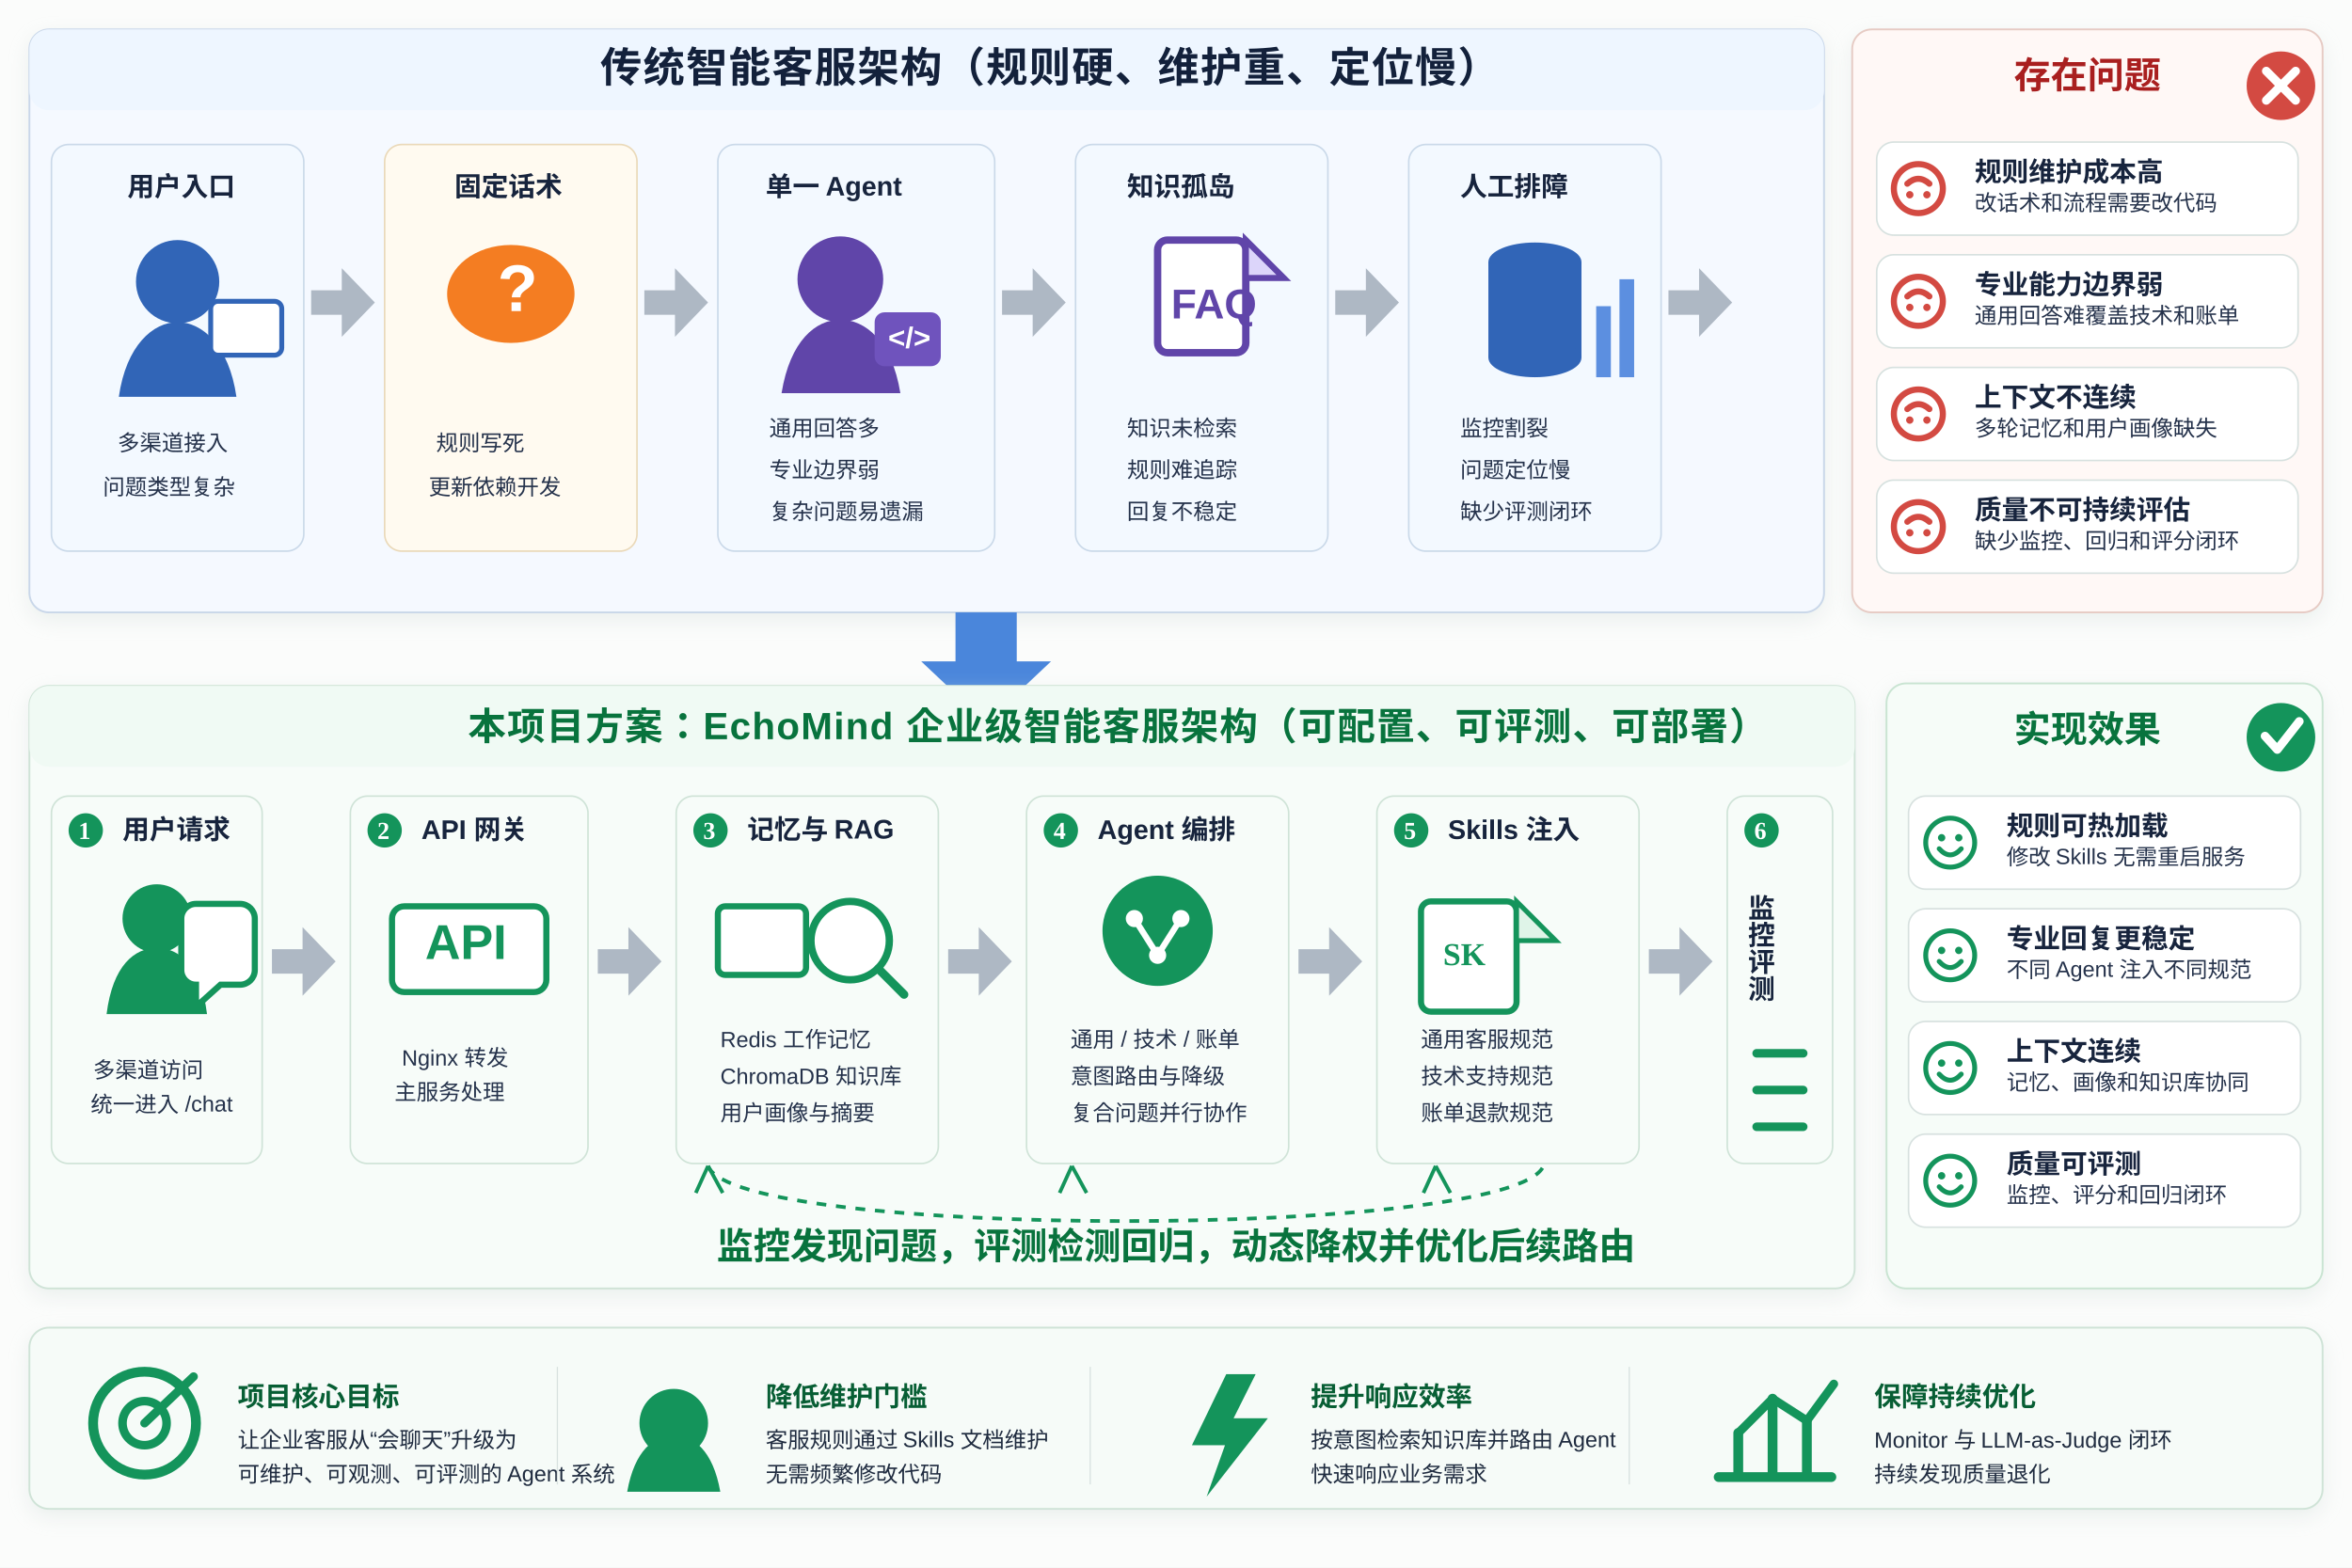
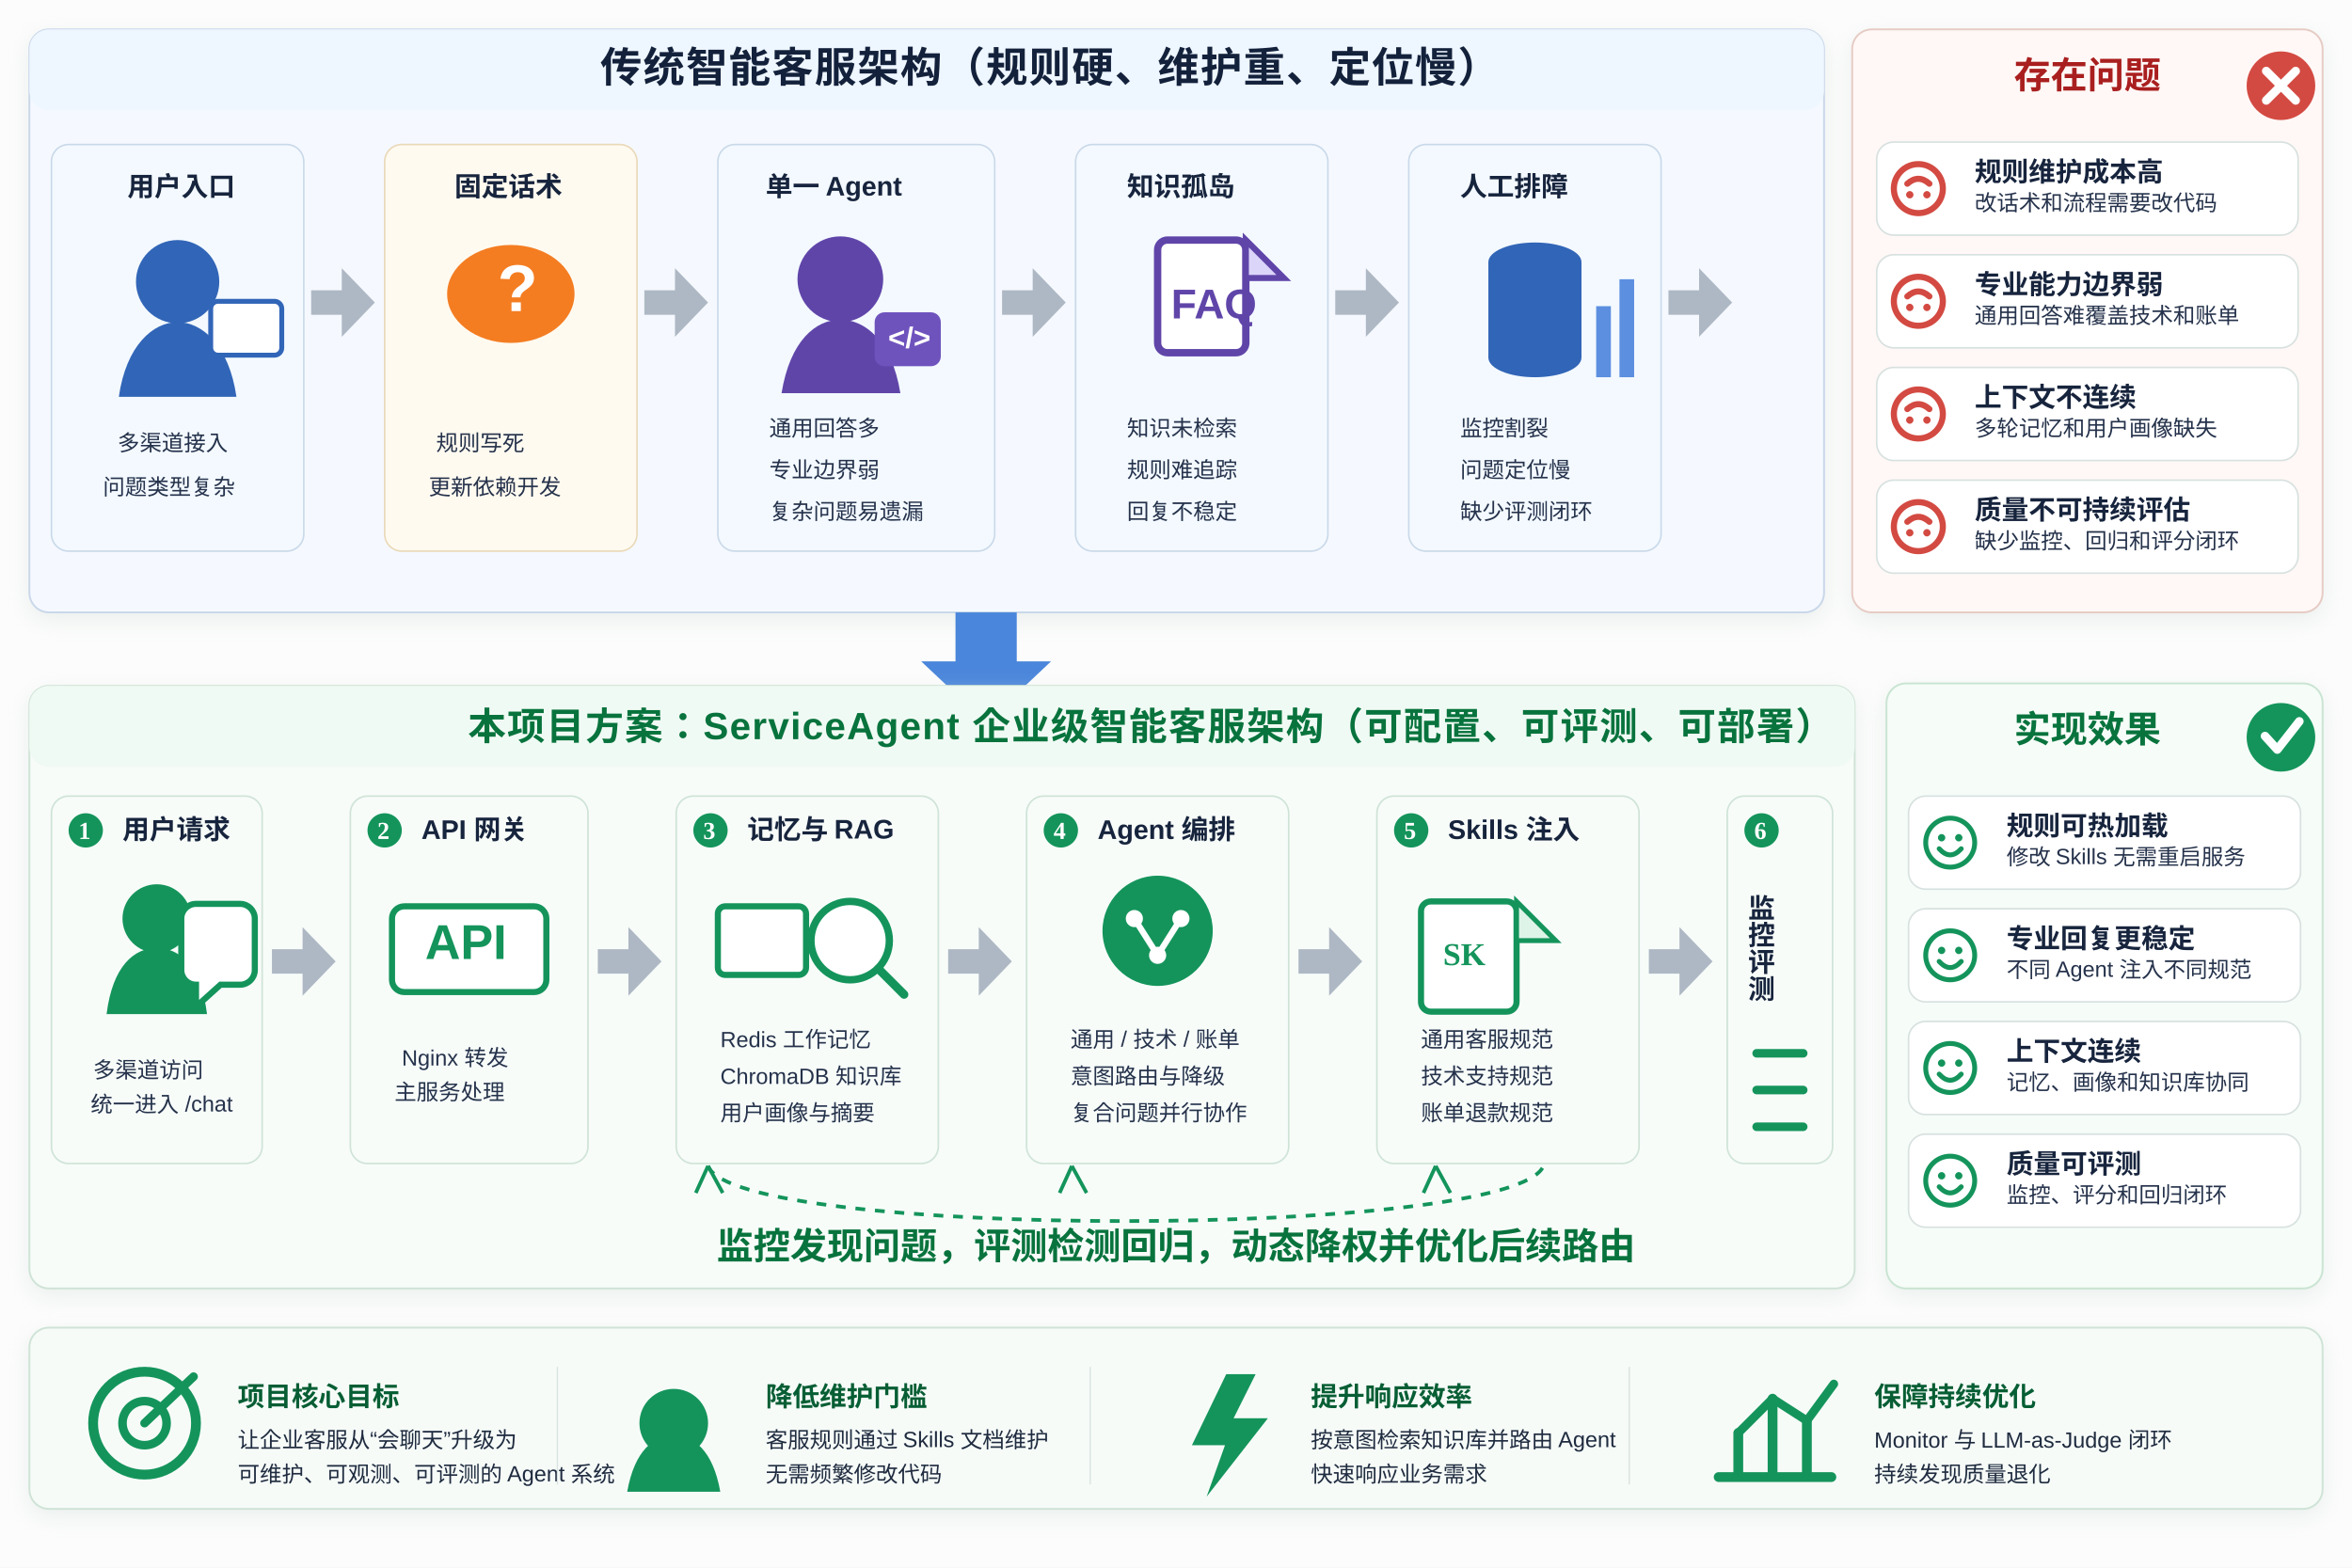
<svg xmlns="http://www.w3.org/2000/svg" width="1920" height="1280" viewBox="0 0 1920 1280">
  <defs>
    <style>
      .bg { fill: #fbfcfb; }
      .top-panel { fill: #f5f9ff; stroke: #c9d7e9; stroke-width: 1.5; rx: 16; }
      .main-panel { fill: #f7fcf9; stroke: #cfe3d7; stroke-width: 1.5; rx: 16; }
      .side-red { fill: #fff8f6; stroke: #e6cbc4; stroke-width: 1.5; rx: 16; }
      .side-green { fill: #f6fcf8; stroke: #c9e4d2; stroke-width: 1.5; rx: 16; }
      .goal-panel { fill: #f6fbf8; stroke: #cfe3d7; stroke-width: 1.5; rx: 16; }
      .card { fill: #ffffff; stroke: #d7e1df; stroke-width: 1.3; rx: 14; }
      .card-blue { fill: #f3f9ff; stroke: #cad9e9; }
      .card-warm { fill: #fffaf0; stroke: #ead9b9; }
      .card-green { fill: #f7fcf9; stroke: #cfe3d7; }
      .title { font: 800 34px "PingFang SC", "Microsoft YaHei", Arial, sans-serif; fill: #13213b; letter-spacing: 1px; }
      .section-title { font: 800 31px "PingFang SC", "Microsoft YaHei", Arial, sans-serif; fill: #08733d; letter-spacing: 1px; }
      .red-title { font: 800 30px "PingFang SC", "Microsoft YaHei", Arial, sans-serif; fill: #a91f1f; }
      .green-title { font: 800 30px "PingFang SC", "Microsoft YaHei", Arial, sans-serif; fill: #08733d; }
      .label { font: 800 22px "PingFang SC", "Microsoft YaHei", Arial, sans-serif; fill: #17243d; }
      .small { font: 500 18px "PingFang SC", "Microsoft YaHei", Arial, sans-serif; fill: #25324b; }
      .muted { font: 500 16px "PingFang SC", "Microsoft YaHei", Arial, sans-serif; fill: #657284; }
      .bullet { font: 500 17px "PingFang SC", "Microsoft YaHei", Arial, sans-serif; fill: #1f2b3f; }
      .goal-title { font: 800 22px "PingFang SC", "Microsoft YaHei", Arial, sans-serif; fill: #075e34; }
      .goal-text { font: 500 18px "PingFang SC", "Microsoft YaHei", Arial, sans-serif; fill: #1f2b3f; }
      .arrow { fill: #aeb8c4; }
      .down-arrow { fill: #4a86db; }
      .green { fill: #14945b; }
      .green-stroke { stroke: #14945b; stroke-width: 7; fill: none; stroke-linecap: round; stroke-linejoin: round; }
      .blue { fill: #3165b7; }
      .purple { fill: #6045a9; }
      .orange { fill: #f47d22; }
      .red { fill: #d34a42; }
      .red-stroke { stroke: #d34a42; stroke-width: 5; fill: none; stroke-linecap: round; }
      .soft-shadow { filter: url(#shadow); }
    </style>
    <filter id="shadow" x="-20%" y="-20%" width="140%" height="140%">
      <feDropShadow dx="0" dy="6" stdDeviation="8" flood-color="#d8e1df" flood-opacity="0.45" />
    </filter>
  </defs>
  <rect class="bg" width="1920" height="1280" />
  <rect class="top-panel soft-shadow" x="24" y="24" width="1465" height="476" />
  <rect x="24" y="24" width="1465" height="66" fill="#eef6ff" rx="16" />
  <text class="title" x="490" y="67">传统智能客服架构（规则硬、维护重、定位慢）</text>
  <g transform="translate(42,118)">
    <rect class="card card-blue" width="206" height="332" />
    <text class="label" x="62" y="42">用户入口</text>
    <circle class="blue" cx="103" cy="112" r="34" />
    <path class="blue" d="M55 206 C61 164 83 145 103 145 C123 145 145 164 151 206 Z" />
    <rect x="130" y="128" width="58" height="44" rx="6" fill="#ffffff" stroke="#3165b7" stroke-width="4" />
    <text class="small" x="54" y="250">多渠道接入</text>
    <text class="small" x="42" y="286">问题类型复杂</text>
  </g>
  <polygon class="arrow" points="306,247 279,219 279,237 254,237 254,257 279,257 279,275" />
  <g transform="translate(314,118)">
    <rect class="card card-warm" width="206" height="332" />
    <text class="label" x="57" y="42">固定话术</text>
    <ellipse class="orange" cx="103" cy="122" rx="52" ry="40" />
    <text x="92" y="136" font-family="Arial" font-size="54" font-weight="800" fill="#ffffff">?</text>
    <text class="small" x="42" y="250">规则写死</text>
    <text class="small" x="36" y="286">更新依赖开发</text>
  </g>
  <polygon class="arrow" points="578,247 551,219 551,237 526,237 526,257 551,257 551,275" />
  <g transform="translate(586,118)">
    <rect class="card card-blue" width="226" height="332" />
    <text class="label" x="39" y="42">单一 Agent</text>
    <circle class="purple" cx="100" cy="110" r="35" />
    <path class="purple" d="M52 203 C59 160 80 143 100 143 C120 143 142 160 149 203 Z" />
    <rect x="128" y="137" width="54" height="44" rx="8" fill="#6f53bd" />
    <text x="139" y="166" font-family="Arial" font-size="24" font-weight="800" fill="#ffffff">&lt;/&gt;</text>
    <text class="small" x="42" y="238">通用回答多</text>
    <text class="small" x="42" y="272">专业边界弱</text>
    <text class="small" x="42" y="306">复杂问题易遗漏</text>
  </g>
  <polygon class="arrow" points="870,247 843,219 843,237 818,237 818,257 843,257 843,275" />
  <g transform="translate(878,118)">
    <rect class="card card-blue" width="206" height="332" />
    <text class="label" x="42" y="42">知识孤岛</text>
    <rect x="67" y="78" width="72" height="92" rx="8" fill="#ffffff" stroke="#6045a9" stroke-width="6" />
    <path d="M139 78 L170 109 L139 109 Z" fill="#dcd5fa" stroke="#6045a9" stroke-width="5" />
    <text x="78" y="142" font-family="Arial" font-size="34" font-weight="800" fill="#6045a9">FAQ</text>
    <text class="small" x="42" y="238">知识未检索</text>
    <text class="small" x="42" y="272">规则难追踪</text>
    <text class="small" x="42" y="306">回复不稳定</text>
  </g>
  <polygon class="arrow" points="1142,247 1115,219 1115,237 1090,237 1090,257 1115,257 1115,275" />
  <g transform="translate(1150,118)">
    <rect class="card card-blue" width="206" height="332" />
    <text class="label" x="42" y="42">人工排障</text>
    <ellipse class="blue" cx="103" cy="96" rx="38" ry="16" />
    <rect x="65" y="96" width="76" height="78" fill="#3165b7" />
    <ellipse class="blue" cx="103" cy="174" rx="38" ry="16" />
    <rect x="153" y="132" width="12" height="58" fill="#5c8fe0" />
    <rect x="172" y="110" width="12" height="80" fill="#5c8fe0" />
    <text class="small" x="42" y="238">监控割裂</text>
    <text class="small" x="42" y="272">问题定位慢</text>
    <text class="small" x="42" y="306">缺少评测闭环</text>
  </g>
  <polygon class="arrow" points="1414,247 1387,219 1387,237 1362,237 1362,257 1387,257 1387,275" />
  <g transform="translate(1512,24)">
    <rect class="side-red soft-shadow" width="384" height="476" />
    <text class="red-title" x="132" y="48">存在问题</text>
    <circle class="red" cx="350" cy="46" r="28" />
    <path d="M338 34 L362 58 M362 34 L338 58" stroke="#ffffff" stroke-width="7" stroke-linecap="round" />
    <g transform="translate(20,92)">
      <rect class="card" width="344" height="76" />
      <circle class="red-stroke" cx="34" cy="38" r="20" />
      <path class="red-stroke" d="M25 34 Q34 26 43 34" />
      <circle class="red" cx="27" cy="43" r="3" />
      <circle class="red" cx="41" cy="43" r="3" />
      <text class="label" x="80" y="32" fill="#7b1515">规则维护成本高</text>
      <text class="small" x="80" y="56">改话术和流程需要改代码</text>
    </g>
    <g transform="translate(20,184)">
      <rect class="card" width="344" height="76" />
      <circle class="red-stroke" cx="34" cy="38" r="20" />
      <path class="red-stroke" d="M25 34 Q34 26 43 34" />
      <circle class="red" cx="27" cy="43" r="3" />
      <circle class="red" cx="41" cy="43" r="3" />
      <text class="label" x="80" y="32" fill="#7b1515">专业能力边界弱</text>
      <text class="small" x="80" y="56">通用回答难覆盖技术和账单</text>
    </g>
    <g transform="translate(20,276)">
      <rect class="card" width="344" height="76" />
      <circle class="red-stroke" cx="34" cy="38" r="20" />
      <path class="red-stroke" d="M25 34 Q34 26 43 34" />
      <circle class="red" cx="27" cy="43" r="3" />
      <circle class="red" cx="41" cy="43" r="3" />
      <text class="label" x="80" y="32" fill="#7b1515">上下文不连续</text>
      <text class="small" x="80" y="56">多轮记忆和用户画像缺失</text>
    </g>
    <g transform="translate(20,368)">
      <rect class="card" width="344" height="76" />
      <circle class="red-stroke" cx="34" cy="38" r="20" />
      <path class="red-stroke" d="M25 34 Q34 26 43 34" />
      <circle class="red" cx="27" cy="43" r="3" />
      <circle class="red" cx="41" cy="43" r="3" />
      <text class="label" x="80" y="32" fill="#7b1515">质量不可持续评估</text>
      <text class="small" x="80" y="56">缺少监控、回归和评分闭环</text>
    </g>
  </g>
  <polygon class="down-arrow" points="780,500 830,500 830,540 858,540 805,590 752,540 780,540" />
  <rect class="main-panel soft-shadow" x="24" y="560" width="1490" height="492" />
  <rect x="24" y="560" width="1490" height="66" fill="#f0faf4" rx="16" />
-   <text class="section-title" x="382" y="604">本项目方案：EchoMind 企业级智能客服架构（可配置、可评测、可部署）</text>
+   <text class="section-title" x="382" y="604">本项目方案：ServiceAgent 企业级智能客服架构（可配置、可评测、可部署）</text>
  <g transform="translate(42,650)">
    <rect class="card card-green" width="172" height="300" />
    <circle class="green" cx="28" cy="28" r="14" />
    <text x="22" y="35" font-size="20" font-weight="800" fill="#fff">1</text>
    <text class="label" x="58" y="35">用户请求</text>
    <circle class="green" cx="86" cy="100" r="28" />
    <path class="green" d="M45 178 C50 138 68 124 86 124 C104 124 122 138 127 178 Z" />
    <path d="M118 88 h36 a12 12 0 0 1 12 12 v42 a12 12 0 0 1 -12 12 h-16 l-20 18 v-18 h0 a12 12 0 0 1 -12 -12 v-42 a12 12 0 0 1 12 -12z" fill="#ffffff" stroke="#14945b" stroke-width="5" />
    <text class="small" x="34" y="230">多渠道访问</text>
    <text class="small" x="32" y="258">统一进入 /chat</text>
  </g>
  <polygon class="arrow" points="274,785 247,757 247,775 222,775 222,795 247,795 247,813" />
  <g transform="translate(286,650)">
    <rect class="card card-green" width="194" height="300" />
    <circle class="green" cx="28" cy="28" r="14" />
    <text x="22" y="35" font-size="20" font-weight="800" fill="#fff">2</text>
    <text class="label" x="58" y="35">API 网关</text>
    <rect x="34" y="90" width="126" height="70" rx="10" fill="#fff" stroke="#14945b" stroke-width="5" />
    <text class="green" x="61" y="133" font-family="Arial" font-size="40" font-weight="800">API</text>
    <text class="small" x="42" y="220">Nginx 转发</text>
    <text class="small" x="36" y="248">主服务处理</text>
  </g>
  <polygon class="arrow" points="540,785 513,757 513,775 488,775 488,795 513,795 513,813" />
  <g transform="translate(552,650)">
    <rect class="card card-green" width="214" height="300" />
    <circle class="green" cx="28" cy="28" r="14" />
    <text x="22" y="35" font-size="20" font-weight="800" fill="#fff">3</text>
    <text class="label" x="58" y="35">记忆与 RAG</text>
    <rect x="34" y="90" width="72" height="56" rx="6" fill="#fff" stroke="#14945b" stroke-width="5" />
    <circle cx="142" cy="118" r="32" fill="#fff" stroke="#14945b" stroke-width="6" />
    <path class="green-stroke" d="M165 141 L186 162" />
    <text class="small" x="36" y="205">Redis 工作记忆</text>
    <text class="small" x="36" y="235">ChromaDB 知识库</text>
    <text class="small" x="36" y="265">用户画像与摘要</text>
  </g>
  <polygon class="arrow" points="826,785 799,757 799,775 774,775 774,795 799,795 799,813" />
  <g transform="translate(838,650)">
    <rect class="card card-green" width="214" height="300" />
    <circle class="green" cx="28" cy="28" r="14" />
    <text x="22" y="35" font-size="20" font-weight="800" fill="#fff">4</text>
    <text class="label" x="58" y="35">Agent 编排</text>
    <circle class="green" cx="107" cy="110" r="45" />
    <circle cx="88" cy="100" r="7" fill="#fff" />
    <circle cx="126" cy="100" r="7" fill="#fff" />
    <circle cx="107" cy="130" r="7" fill="#fff" />
    <path d="M88 100 L107 130 L126 100" stroke="#fff" stroke-width="5" fill="none" />
    <text class="small" x="36" y="205">通用 / 技术 / 账单</text>
    <text class="small" x="36" y="235">意图路由与降级</text>
    <text class="small" x="36" y="265">复合问题并行协作</text>
  </g>
  <polygon class="arrow" points="1112,785 1085,757 1085,775 1060,775 1060,795 1085,795 1085,813" />
  <g transform="translate(1124,650)">
    <rect class="card card-green" width="214" height="300" />
    <circle class="green" cx="28" cy="28" r="14" />
    <text x="22" y="35" font-size="20" font-weight="800" fill="#fff">5</text>
    <text class="label" x="58" y="35">Skills 注入</text>
    <rect x="36" y="86" width="78" height="90" rx="8" fill="#fff" stroke="#14945b" stroke-width="5" />
    <path d="M114 86 L146 118 L114 118 Z" fill="#dff4e8" stroke="#14945b" stroke-width="4" />
    <text class="green" x="54" y="138" font-size="26" font-weight="800">SK</text>
    <text class="small" x="36" y="205">通用客服规范</text>
    <text class="small" x="36" y="235">技术支持规范</text>
    <text class="small" x="36" y="265">账单退款规范</text>
  </g>
  <polygon class="arrow" points="1398,785 1371,757 1371,775 1346,775 1346,795 1371,795 1371,813" />
  <g transform="translate(1410,650)">
    <rect class="card card-green" width="86" height="300" />
    <circle class="green" cx="28" cy="28" r="14" />
    <text x="22" y="35" font-size="20" font-weight="800" fill="#fff">6</text>
    <text class="label" x="28" y="80" writing-mode="tb">监控评测</text>
    <path d="M24 210 H62 M24 240 H62 M24 270 H62" stroke="#14945b" stroke-width="7" stroke-linecap="round" />
  </g>
  <path d="M578 952 C600 1012 1235 1012 1260 952" stroke="#14945b" stroke-width="3" stroke-dasharray="8 8" fill="none" />
  <path d="M578 952 L568 974 M578 952 L590 974" stroke="#14945b" stroke-width="3" fill="none" />
  <path d="M875 952 L865 974 M875 952 L887 974" stroke="#14945b" stroke-width="3" fill="none" />
  <path d="M1172 952 L1162 974 M1172 952 L1184 974" stroke="#14945b" stroke-width="3" fill="none" />
  <text class="green-title" x="585" y="1028">监控发现问题，评测检测回归，动态降权并优化后续路由</text>
  <g transform="translate(1540,558)">
    <rect class="side-green soft-shadow" width="356" height="494" />
    <text class="green-title" x="104" y="48">实现效果</text>
    <circle class="green" cx="322" cy="44" r="28" />
    <path d="M309 43 L319 54 L337 31" stroke="#fff" stroke-width="7" fill="none" stroke-linecap="round" stroke-linejoin="round" />
    <g transform="translate(18,92)">
      <rect class="card" width="320" height="76" />
      <circle cx="34" cy="38" r="20" fill="none" stroke="#14945b" stroke-width="4" />
      <path d="M25 43 Q34 53 43 43" stroke="#14945b" stroke-width="4" fill="none" stroke-linecap="round" />
      <circle class="green" cx="27" cy="34" r="3" />
      <circle class="green" cx="41" cy="34" r="3" />
      <text class="label" x="80" y="32" fill="#075e34">规则可热加载</text>
      <text class="small" x="80" y="56">修改 Skills 无需重启服务</text>
    </g>
    <g transform="translate(18,184)">
      <rect class="card" width="320" height="76" />
      <circle cx="34" cy="38" r="20" fill="none" stroke="#14945b" stroke-width="4" />
      <path d="M25 43 Q34 53 43 43" stroke="#14945b" stroke-width="4" fill="none" stroke-linecap="round" />
      <circle class="green" cx="27" cy="34" r="3" />
      <circle class="green" cx="41" cy="34" r="3" />
      <text class="label" x="80" y="32" fill="#075e34">专业回复更稳定</text>
      <text class="small" x="80" y="56">不同 Agent 注入不同规范</text>
    </g>
    <g transform="translate(18,276)">
      <rect class="card" width="320" height="76" />
      <circle cx="34" cy="38" r="20" fill="none" stroke="#14945b" stroke-width="4" />
      <path d="M25 43 Q34 53 43 43" stroke="#14945b" stroke-width="4" fill="none" stroke-linecap="round" />
      <circle class="green" cx="27" cy="34" r="3" />
      <circle class="green" cx="41" cy="34" r="3" />
      <text class="label" x="80" y="32" fill="#075e34">上下文连续</text>
      <text class="small" x="80" y="56">记忆、画像和知识库协同</text>
    </g>
    <g transform="translate(18,368)">
      <rect class="card" width="320" height="76" />
      <circle cx="34" cy="38" r="20" fill="none" stroke="#14945b" stroke-width="4" />
      <path d="M25 43 Q34 53 43 43" stroke="#14945b" stroke-width="4" fill="none" stroke-linecap="round" />
      <circle class="green" cx="27" cy="34" r="3" />
      <circle class="green" cx="41" cy="34" r="3" />
      <text class="label" x="80" y="32" fill="#075e34">质量可评测</text>
      <text class="small" x="80" y="56">监控、评分和回归闭环</text>
    </g>
  </g>
  <rect class="goal-panel soft-shadow" x="24" y="1084" width="1872" height="148" />
  <g transform="translate(62,1106)">
    <circle cx="56" cy="56" r="42" fill="none" stroke="#14945b" stroke-width="8" />
    <circle cx="56" cy="56" r="18" fill="none" stroke="#14945b" stroke-width="7" />
    <path class="green-stroke" d="M56 56 L96 18" />
    <text class="goal-title" x="132" y="42">项目核心目标</text>
    <text class="goal-text" x="132" y="76">让企业客服从“会聊天”升级为</text>
    <text class="goal-text" x="132" y="104">可维护、可观测、可评测的 Agent 系统</text>
  </g>
  <line x1="455" y1="1116" x2="455" y2="1212" stroke="#d7e1df" />
  <g transform="translate(500,1106)">
    <circle class="green" cx="50" cy="56" r="28" />
    <path class="green" d="M12 112 C18 78 34 66 50 66 C66 66 82 78 88 112 Z" />
    <text class="goal-title" x="125" y="42">降低维护门槛</text>
    <text class="goal-text" x="125" y="76">客服规则通过 Skills 文档维护</text>
    <text class="goal-text" x="125" y="104">无需频繁修改代码</text>
  </g>
  <line x1="890" y1="1116" x2="890" y2="1212" stroke="#d7e1df" />
  <g transform="translate(945,1106)">
    <path class="green" d="M56 16 L28 74 H55 L40 116 L90 52 H62 L80 16 Z" />
    <text class="goal-title" x="125" y="42">提升响应效率</text>
    <text class="goal-text" x="125" y="76">按意图检索知识库并路由 Agent</text>
    <text class="goal-text" x="125" y="104">快速响应业务需求</text>
  </g>
  <line x1="1330" y1="1116" x2="1330" y2="1212" stroke="#d7e1df" />
  <g transform="translate(1385,1106)">
    <path d="M18 100 H110 M34 100 V64 M62 100 V36 M90 100 V54" stroke="#14945b" stroke-width="8" fill="none" stroke-linecap="round" />
    <path d="M34 64 L62 36 L90 54 L112 24" stroke="#14945b" stroke-width="7" fill="none" stroke-linecap="round" stroke-linejoin="round" />
    <text class="goal-title" x="145" y="42">保障持续优化</text>
    <text class="goal-text" x="145" y="76">Monitor 与 LLM-as-Judge 闭环</text>
    <text class="goal-text" x="145" y="104">持续发现质量退化</text>
  </g>
</svg>
